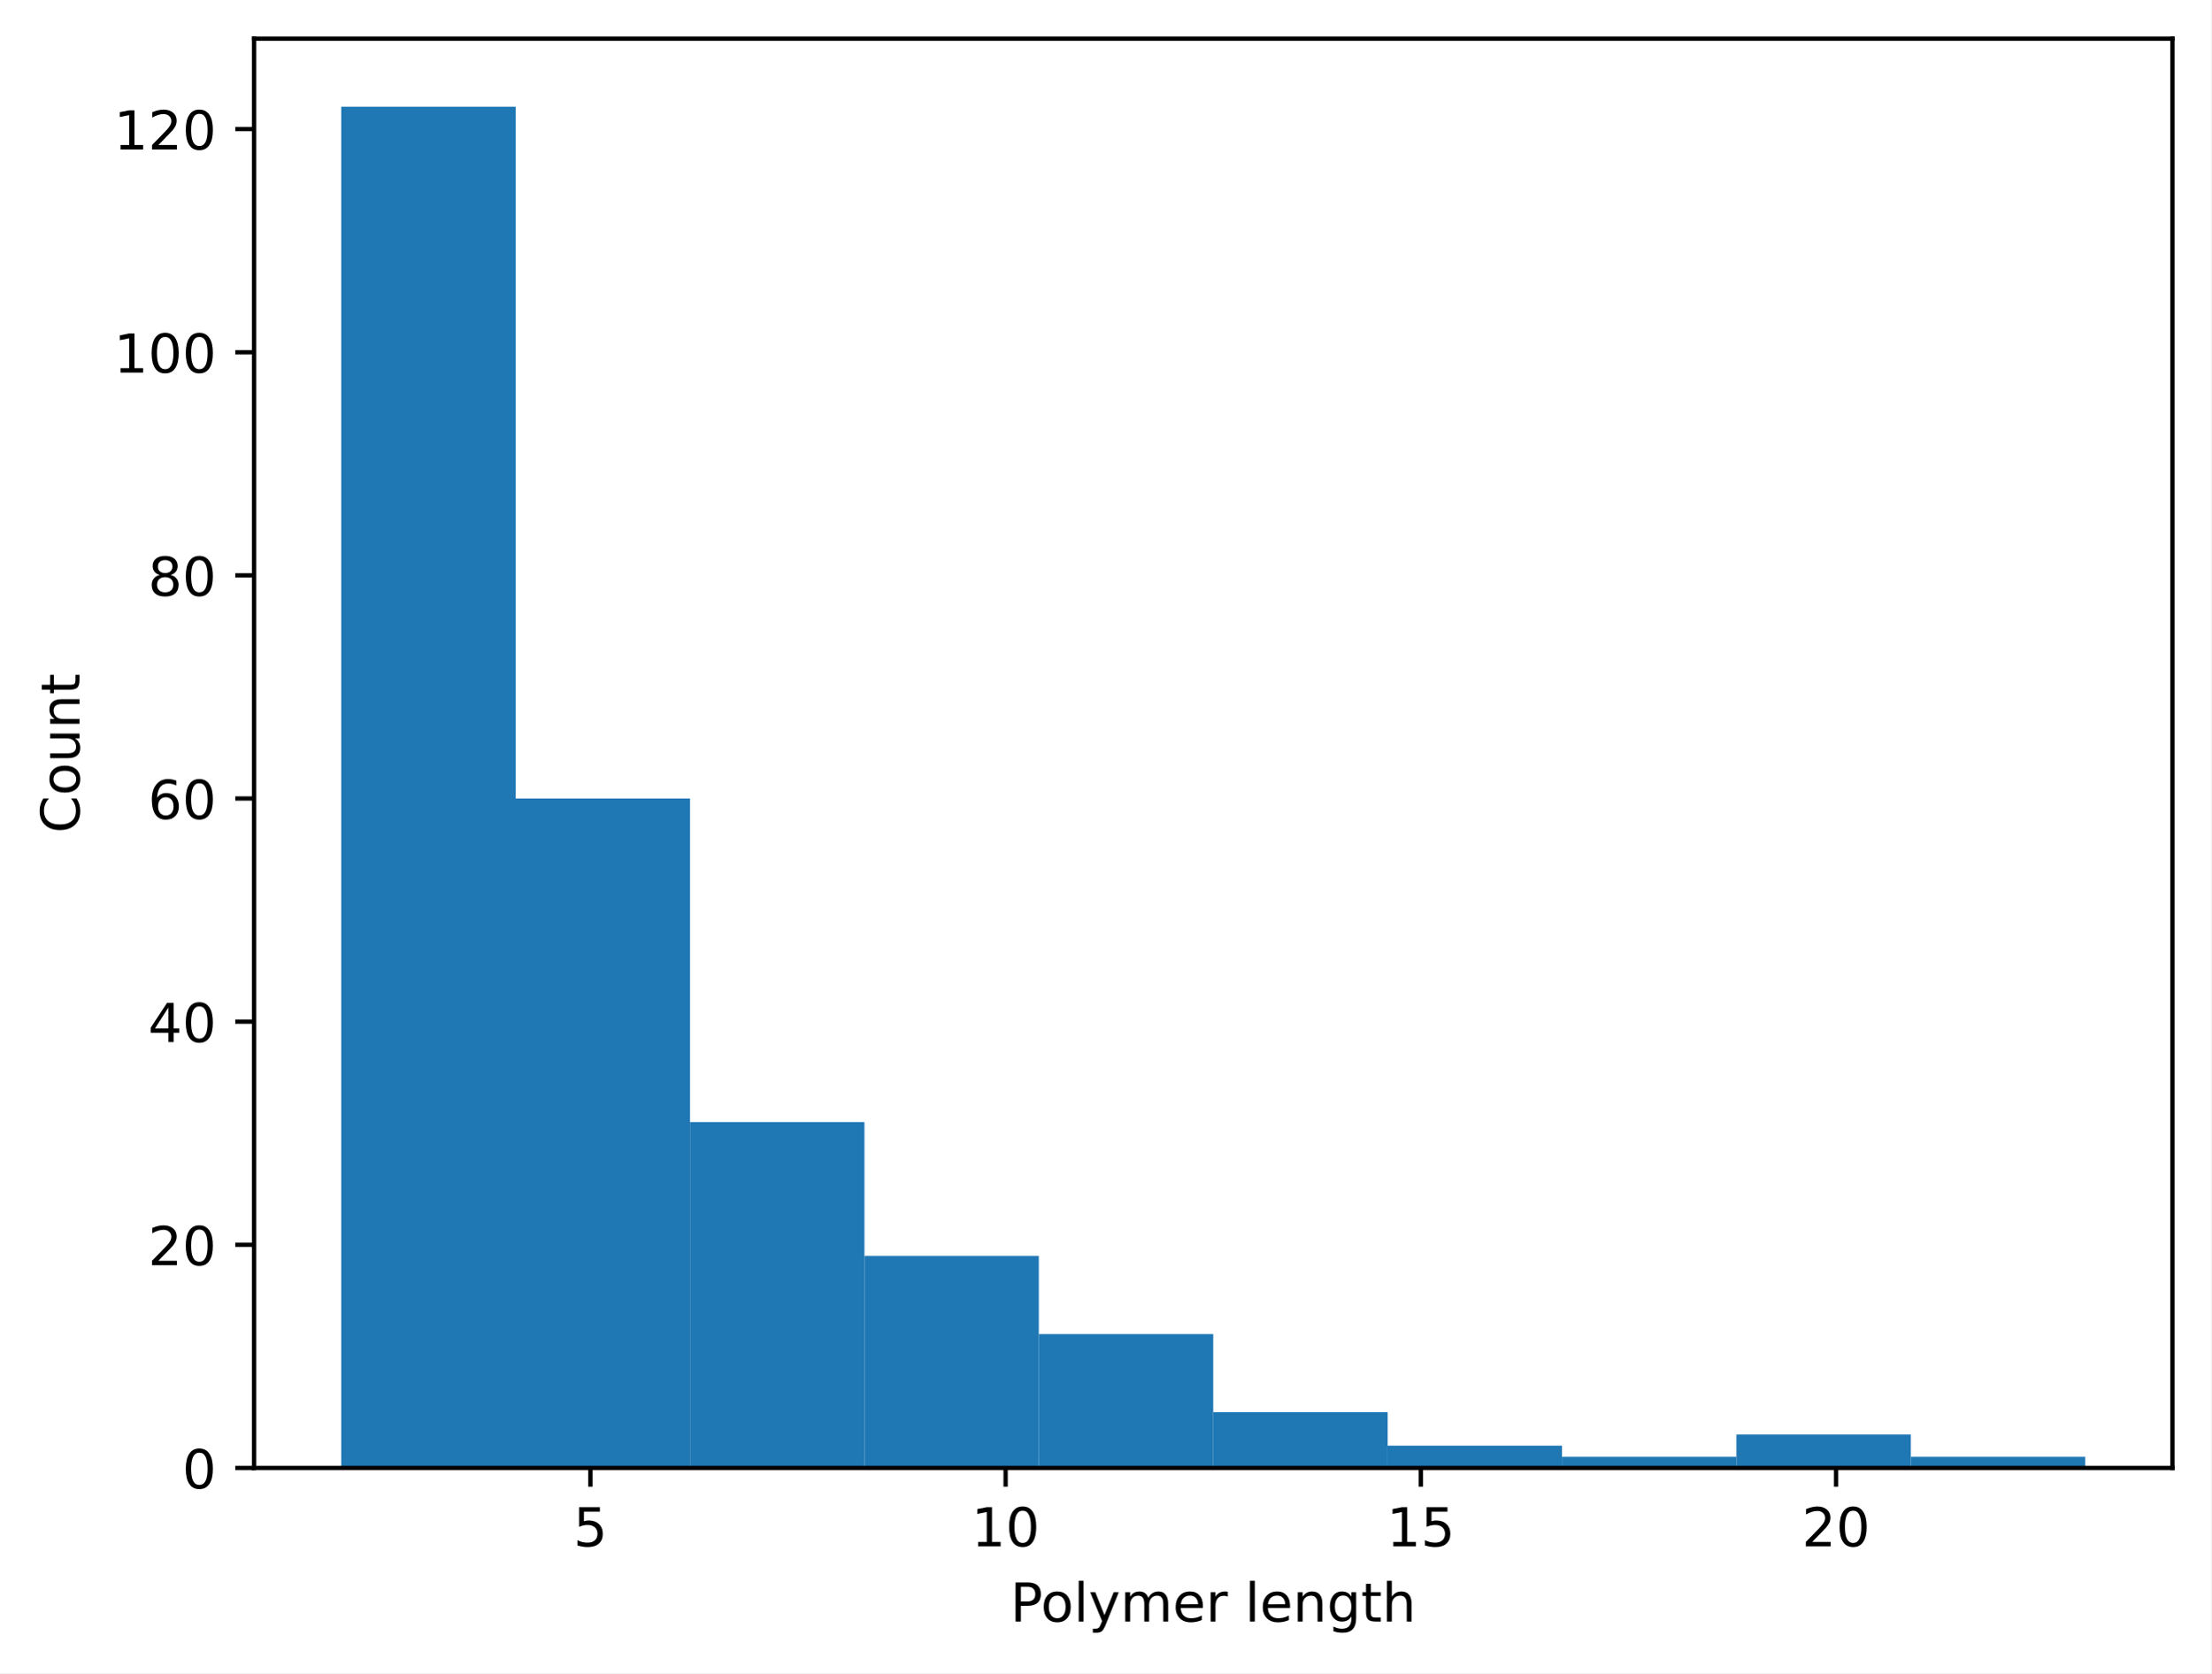
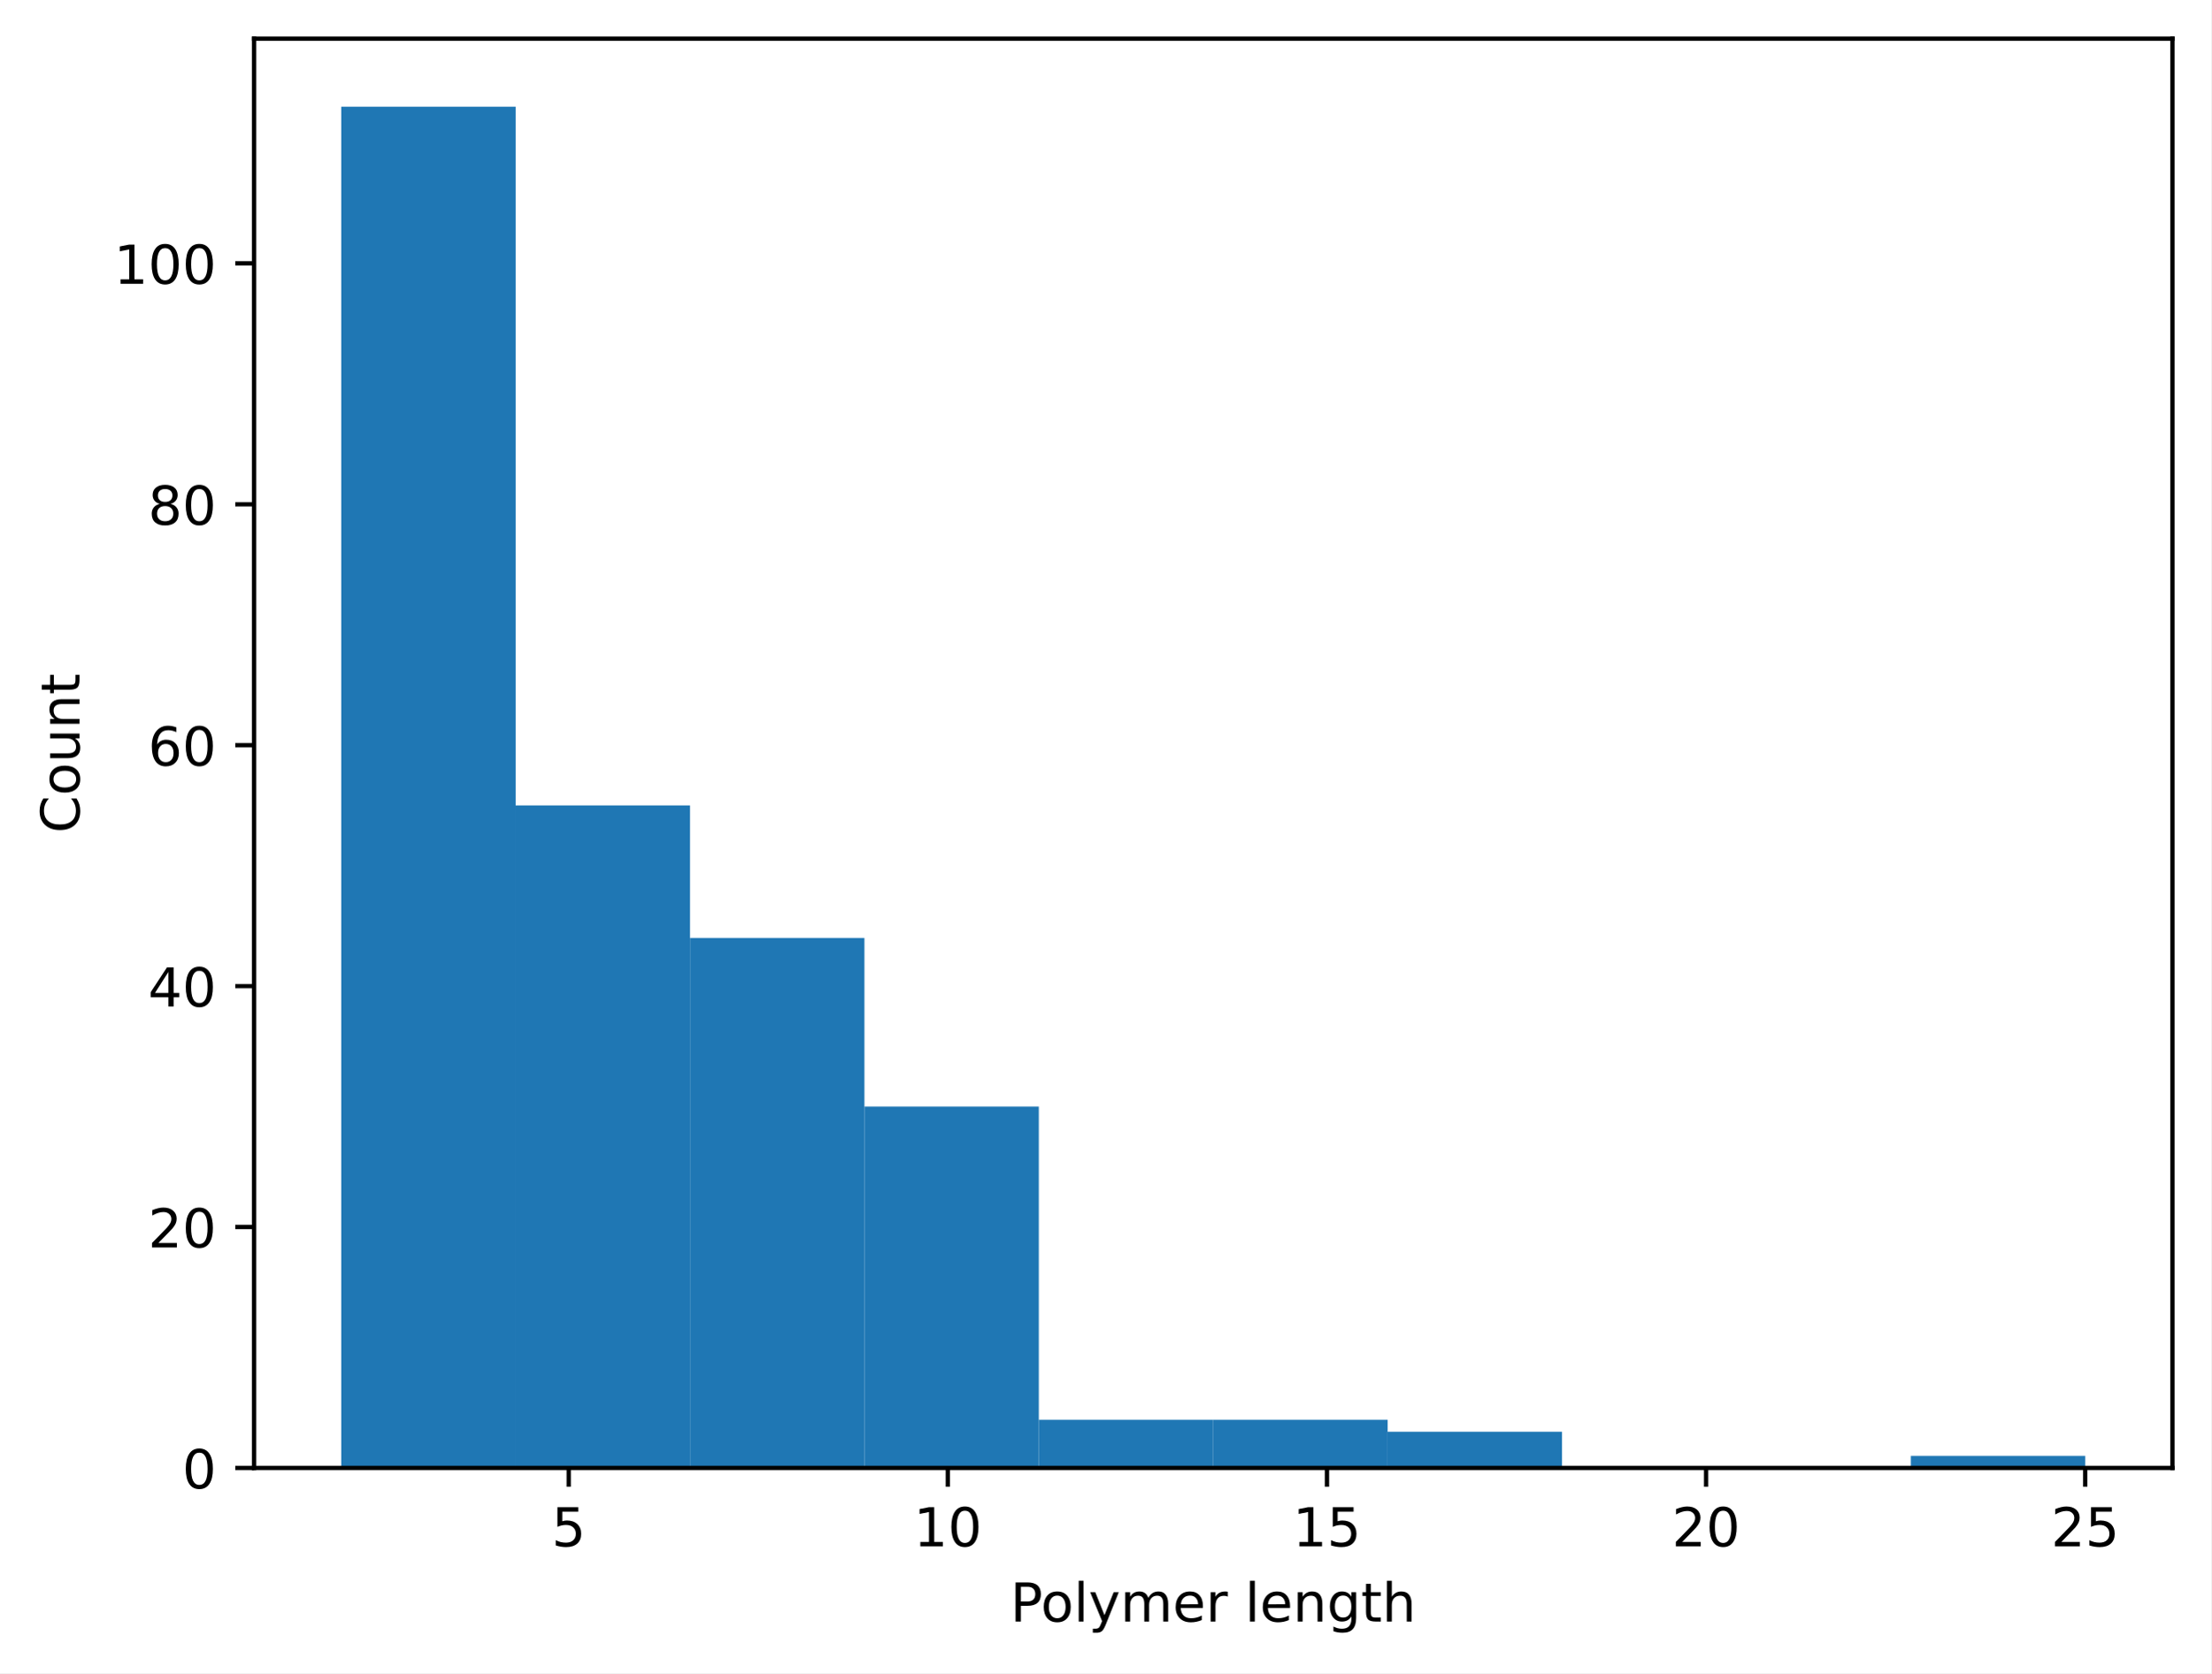
<svg xmlns="http://www.w3.org/2000/svg" xmlns:xlink="http://www.w3.org/1999/xlink" width="411.608pt" height="311.513pt" viewBox="0 0 411.608 311.513" version="1.1">
  <defs>
    <style type="text/css">*{stroke-linejoin: round; stroke-linecap: butt}</style>
  </defs>
  <g id="figure_1">
    <g id="patch_1">
      <path d="M 0 311.513  L 411.608 311.513  L 411.608 0  L 0 0  z " style="fill: #ffffff" />
    </g>
    <g id="axes_1">
      <g id="patch_2">
        <path d="M 47.288 273.312  L 404.408 273.312  L 404.408 7.2  L 47.288 7.2  z " style="fill: #ffffff" />
      </g>
      <g id="patch_3">
-         <path d="M 63.52 273.312  L 95.986 273.312  L 95.986 19.872  L 63.52 19.872  z " clip-path="url(#pc46c20048e)" style="fill: #1f77b4" />
+         <path d="M 63.52 273.312  L 95.986 273.312  L 95.986 19.872  L 63.52 19.872  z " clip-path="url(#pb63072b496)" style="fill: #1f77b4" />
      </g>
      <g id="patch_4">
-         <path d="M 95.986 273.312  L 128.451 273.312  L 128.451 148.669  L 95.986 148.669  z " clip-path="url(#pc46c20048e)" style="fill: #1f77b4" />
+         <path d="M 95.986 273.312  L 128.451 273.312  L 128.451 149.956  L 95.986 149.956  z " clip-path="url(#pb63072b496)" style="fill: #1f77b4" />
      </g>
      <g id="patch_5">
-         <path d="M 128.451 273.312  L 160.917 273.312  L 160.917 208.913  L 128.451 208.913  z " clip-path="url(#pc46c20048e)" style="fill: #1f77b4" />
+         <path d="M 128.451 273.312  L 160.917 273.312  L 160.917 174.627  L 128.451 174.627  z " clip-path="url(#pb63072b496)" style="fill: #1f77b4" />
      </g>
      <g id="patch_6">
-         <path d="M 160.917 273.312  L 193.382 273.312  L 193.382 233.842  L 160.917 233.842  z " clip-path="url(#pc46c20048e)" style="fill: #1f77b4" />
+         <path d="M 160.917 273.312  L 193.382 273.312  L 193.382 206.027  L 160.917 206.027  z " clip-path="url(#pb63072b496)" style="fill: #1f77b4" />
      </g>
      <g id="patch_7">
-         <path d="M 193.382 273.312  L 225.847 273.312  L 225.847 248.383  L 193.382 248.383  z " clip-path="url(#pc46c20048e)" style="fill: #1f77b4" />
+         <path d="M 193.382 273.312  L 225.847 273.312  L 225.847 264.341  L 193.382 264.341  z " clip-path="url(#pb63072b496)" style="fill: #1f77b4" />
      </g>
      <g id="patch_8">
-         <path d="M 225.847 273.312  L 258.313 273.312  L 258.313 262.925  L 225.847 262.925  z " clip-path="url(#pc46c20048e)" style="fill: #1f77b4" />
+         <path d="M 225.847 273.312  L 258.313 273.312  L 258.313 264.341  L 225.847 264.341  z " clip-path="url(#pb63072b496)" style="fill: #1f77b4" />
      </g>
      <g id="patch_9">
-         <path d="M 258.313 273.312  L 290.778 273.312  L 290.778 269.157  L 258.313 269.157  z " clip-path="url(#pc46c20048e)" style="fill: #1f77b4" />
+         <path d="M 258.313 273.312  L 290.778 273.312  L 290.778 266.584  L 258.313 266.584  z " clip-path="url(#pb63072b496)" style="fill: #1f77b4" />
      </g>
      <g id="patch_10">
-         <path d="M 290.778 273.312  L 323.244 273.312  L 323.244 271.235  L 290.778 271.235  z " clip-path="url(#pc46c20048e)" style="fill: #1f77b4" />
+         <path d="M 290.778 273.312  L 323.244 273.312  L 323.244 273.312  L 290.778 273.312  z " clip-path="url(#pb63072b496)" style="fill: #1f77b4" />
      </g>
      <g id="patch_11">
-         <path d="M 323.244 273.312  L 355.709 273.312  L 355.709 267.08  L 323.244 267.08  z " clip-path="url(#pc46c20048e)" style="fill: #1f77b4" />
+         <path d="M 323.244 273.312  L 355.709 273.312  L 355.709 273.312  L 323.244 273.312  z " clip-path="url(#pb63072b496)" style="fill: #1f77b4" />
      </g>
      <g id="patch_12">
-         <path d="M 355.709 273.312  L 388.175 273.312  L 388.175 271.235  L 355.709 271.235  z " clip-path="url(#pc46c20048e)" style="fill: #1f77b4" />
+         <path d="M 355.709 273.312  L 388.175 273.312  L 388.175 271.069  L 355.709 271.069  z " clip-path="url(#pb63072b496)" style="fill: #1f77b4" />
      </g>
      <g id="matplotlib.axis_1">
        <g id="xtick_1">
          <g id="line2d_1">
            <defs>
-               <path id="mf3ad00179a" d="M 0 0  L 0 3.5  " style="stroke: #000000; stroke-width: 0.8" />
-             </defs>
-             <g>
-               <use xlink:href="#mf3ad00179a" x="109.899" y="273.312" style="stroke: #000000; stroke-width: 0.8" />
+               <path id="m265ca7a765" d="M 0 0  L 0 3.5  " style="stroke: #000000; stroke-width: 0.8" />
+             </defs>
+             <g>
+               <use xlink:href="#m265ca7a765" x="105.866" y="273.312" style="stroke: #000000; stroke-width: 0.8" />
            </g>
          </g>
          <g id="text_1">
-             <g transform="translate(106.7182 287.9097) scale(0.1 -0.1)">
+             <g transform="translate(102.6852 287.9097) scale(0.1 -0.1)">
              <defs>
                <path id="DejaVuSans-18" d="M 691 4666  L 3169 4666  L 3169 4134  L 1269 4134  L 1269 2991  Q 1406 3038 1543 3061  Q 1681 3084 1819 3084  Q 2600 3084 3056 2656  Q 3513 2228 3513 1497  Q 3513 744 3044 326  Q 2575 -91 1722 -91  Q 1428 -91 1123 -41  Q 819 9 494 109  L 494 744  Q 775 591 1075 516  Q 1375 441 1709 441  Q 2250 441 2565 725  Q 2881 1009 2881 1497  Q 2881 1984 2565 2268  Q 2250 2553 1709 2553  Q 1456 2553 1204 2497  Q 953 2441 691 2322  L 691 4666  z " transform="scale(0.015625)" />
              </defs>
              <use xlink:href="#DejaVuSans-18" />
            </g>
          </g>
        </g>
        <g id="xtick_2">
          <g id="line2d_2">
            <g>
-               <use xlink:href="#mf3ad00179a" x="187.198" y="273.312" style="stroke: #000000; stroke-width: 0.8" />
+               <use xlink:href="#m265ca7a765" x="176.444" y="273.312" style="stroke: #000000; stroke-width: 0.8" />
            </g>
          </g>
          <g id="text_2">
-             <g transform="translate(180.8356 287.9097) scale(0.1 -0.1)">
+             <g transform="translate(170.081 287.9097) scale(0.1 -0.1)">
              <defs>
                <path id="DejaVuSans-14" d="M 794 531  L 1825 531  L 1825 4091  L 703 3866  L 703 4441  L 1819 4666  L 2450 4666  L 2450 531  L 3481 531  L 3481 0  L 794 0  L 794 531  z " transform="scale(0.015625)" />
                <path id="DejaVuSans-13" d="M 2034 4250  Q 1547 4250 1301 3770  Q 1056 3291 1056 2328  Q 1056 1369 1301 889  Q 1547 409 2034 409  Q 2525 409 2770 889  Q 3016 1369 3016 2328  Q 3016 3291 2770 3770  Q 2525 4250 2034 4250  z M 2034 4750  Q 2819 4750 3233 4129  Q 3647 3509 3647 2328  Q 3647 1150 3233 529  Q 2819 -91 2034 -91  Q 1250 -91 836 529  Q 422 1150 422 2328  Q 422 3509 836 4129  Q 1250 4750 2034 4750  z " transform="scale(0.015625)" />
              </defs>
              <use xlink:href="#DejaVuSans-14" />
              <use xlink:href="#DejaVuSans-13" transform="translate(63.625 0)" />
            </g>
          </g>
        </g>
        <g id="xtick_3">
          <g id="line2d_3">
            <g>
-               <use xlink:href="#mf3ad00179a" x="264.497" y="273.312" style="stroke: #000000; stroke-width: 0.8" />
+               <use xlink:href="#m265ca7a765" x="247.021" y="273.312" style="stroke: #000000; stroke-width: 0.8" />
            </g>
          </g>
          <g id="text_3">
-             <g transform="translate(258.1344 287.9097) scale(0.1 -0.1)">
+             <g transform="translate(240.6581 287.9097) scale(0.1 -0.1)">
              <use xlink:href="#DejaVuSans-14" />
              <use xlink:href="#DejaVuSans-18" transform="translate(63.625 0)" />
            </g>
          </g>
        </g>
        <g id="xtick_4">
          <g id="line2d_4">
            <g>
-               <use xlink:href="#mf3ad00179a" x="341.796" y="273.312" style="stroke: #000000; stroke-width: 0.8" />
+               <use xlink:href="#m265ca7a765" x="317.598" y="273.312" style="stroke: #000000; stroke-width: 0.8" />
            </g>
          </g>
          <g id="text_4">
-             <g transform="translate(335.4331 287.9097) scale(0.1 -0.1)">
+             <g transform="translate(311.2352 287.9097) scale(0.1 -0.1)">
              <defs>
                <path id="DejaVuSans-15" d="M 1228 531  L 3431 531  L 3431 0  L 469 0  L 469 531  Q 828 903 1448 1529  Q 2069 2156 2228 2338  Q 2531 2678 2651 2914  Q 2772 3150 2772 3378  Q 2772 3750 2511 3984  Q 2250 4219 1831 4219  Q 1534 4219 1204 4116  Q 875 4013 500 3803  L 500 4441  Q 881 4594 1212 4672  Q 1544 4750 1819 4750  Q 2544 4750 2975 4387  Q 3406 4025 3406 3419  Q 3406 3131 3298 2873  Q 3191 2616 2906 2266  Q 2828 2175 2409 1742  Q 1991 1309 1228 531  z " transform="scale(0.015625)" />
              </defs>
              <use xlink:href="#DejaVuSans-15" />
              <use xlink:href="#DejaVuSans-13" transform="translate(63.625 0)" />
            </g>
          </g>
        </g>
-         <g id="text_5">
+         <g id="xtick_5">
+           <g id="line2d_5">
+             <g>
+               <use xlink:href="#m265ca7a765" x="388.175" y="273.312" style="stroke: #000000; stroke-width: 0.8" />
+             </g>
+           </g>
+           <g id="text_5">
+             <g transform="translate(381.8123 287.9097) scale(0.1 -0.1)">
+               <use xlink:href="#DejaVuSans-15" />
+               <use xlink:href="#DejaVuSans-18" transform="translate(63.625 0)" />
+             </g>
+           </g>
+         </g>
+         <g id="text_6">
          <g transform="translate(188.0741 301.9104) scale(0.1 -0.1)">
            <defs>
              <path id="DejaVuSans-33" d="M 1259 4147  L 1259 2394  L 2053 2394  Q 2494 2394 2734 2622  Q 2975 2850 2975 3272  Q 2975 3691 2734 3919  Q 2494 4147 2053 4147  L 1259 4147  z M 628 4666  L 2053 4666  Q 2838 4666 3239 4311  Q 3641 3956 3641 3272  Q 3641 2581 3239 2228  Q 2838 1875 2053 1875  L 1259 1875  L 1259 0  L 628 0  L 628 4666  z " transform="scale(0.015625)" />
              <path id="DejaVuSans-52" d="M 1959 3097  Q 1497 3097 1228 2736  Q 959 2375 959 1747  Q 959 1119 1226 758  Q 1494 397 1959 397  Q 2419 397 2687 759  Q 2956 1122 2956 1747  Q 2956 2369 2687 2733  Q 2419 3097 1959 3097  z M 1959 3584  Q 2709 3584 3137 3096  Q 3566 2609 3566 1747  Q 3566 888 3137 398  Q 2709 -91 1959 -91  Q 1206 -91 779 398  Q 353 888 353 1747  Q 353 2609 779 3096  Q 1206 3584 1959 3584  z " transform="scale(0.015625)" />
              <path id="DejaVuSans-4f" d="M 603 4863  L 1178 4863  L 1178 0  L 603 0  L 603 4863  z " transform="scale(0.015625)" />
              <path id="DejaVuSans-5c" d="M 2059 -325  Q 1816 -950 1584 -1140  Q 1353 -1331 966 -1331  L 506 -1331  L 506 -850  L 844 -850  Q 1081 -850 1212 -737  Q 1344 -625 1503 -206  L 1606 56  L 191 3500  L 800 3500  L 1894 763  L 2988 3500  L 3597 3500  L 2059 -325  z " transform="scale(0.015625)" />
              <path id="DejaVuSans-50" d="M 3328 2828  Q 3544 3216 3844 3400  Q 4144 3584 4550 3584  Q 5097 3584 5394 3201  Q 5691 2819 5691 2113  L 5691 0  L 5113 0  L 5113 2094  Q 5113 2597 4934 2840  Q 4756 3084 4391 3084  Q 3944 3084 3684 2787  Q 3425 2491 3425 1978  L 3425 0  L 2847 0  L 2847 2094  Q 2847 2600 2669 2842  Q 2491 3084 2119 3084  Q 1678 3084 1418 2786  Q 1159 2488 1159 1978  L 1159 0  L 581 0  L 581 3500  L 1159 3500  L 1159 2956  Q 1356 3278 1631 3431  Q 1906 3584 2284 3584  Q 2666 3584 2933 3390  Q 3200 3197 3328 2828  z " transform="scale(0.015625)" />
              <path id="DejaVuSans-48" d="M 3597 1894  L 3597 1613  L 953 1613  Q 991 1019 1311 708  Q 1631 397 2203 397  Q 2534 397 2845 478  Q 3156 559 3463 722  L 3463 178  Q 3153 47 2828 -22  Q 2503 -91 2169 -91  Q 1331 -91 842 396  Q 353 884 353 1716  Q 353 2575 817 3079  Q 1281 3584 2069 3584  Q 2775 3584 3186 3129  Q 3597 2675 3597 1894  z M 3022 2063  Q 3016 2534 2758 2815  Q 2500 3097 2075 3097  Q 1594 3097 1305 2825  Q 1016 2553 972 2059  L 3022 2063  z " transform="scale(0.015625)" />
              <path id="DejaVuSans-55" d="M 2631 2963  Q 2534 3019 2420 3045  Q 2306 3072 2169 3072  Q 1681 3072 1420 2755  Q 1159 2438 1159 1844  L 1159 0  L 581 0  L 581 3500  L 1159 3500  L 1159 2956  Q 1341 3275 1631 3429  Q 1922 3584 2338 3584  Q 2397 3584 2469 3576  Q 2541 3569 2628 3553  L 2631 2963  z " transform="scale(0.015625)" />
              <path id="DejaVuSans-3" transform="scale(0.015625)" />
              <path id="DejaVuSans-51" d="M 3513 2113  L 3513 0  L 2938 0  L 2938 2094  Q 2938 2591 2744 2837  Q 2550 3084 2163 3084  Q 1697 3084 1428 2787  Q 1159 2491 1159 1978  L 1159 0  L 581 0  L 581 3500  L 1159 3500  L 1159 2956  Q 1366 3272 1645 3428  Q 1925 3584 2291 3584  Q 2894 3584 3203 3211  Q 3513 2838 3513 2113  z " transform="scale(0.015625)" />
              <path id="DejaVuSans-4a" d="M 2906 1791  Q 2906 2416 2648 2759  Q 2391 3103 1925 3103  Q 1463 3103 1205 2759  Q 947 2416 947 1791  Q 947 1169 1205 825  Q 1463 481 1925 481  Q 2391 481 2648 825  Q 2906 1169 2906 1791  z M 3481 434  Q 3481 -459 3084 -895  Q 2688 -1331 1869 -1331  Q 1566 -1331 1297 -1286  Q 1028 -1241 775 -1147  L 775 -588  Q 1028 -725 1275 -790  Q 1522 -856 1778 -856  Q 2344 -856 2625 -561  Q 2906 -266 2906 331  L 2906 616  Q 2728 306 2450 153  Q 2172 0 1784 0  Q 1141 0 747 490  Q 353 981 353 1791  Q 353 2603 747 3093  Q 1141 3584 1784 3584  Q 2172 3584 2450 3431  Q 2728 3278 2906 2969  L 2906 3500  L 3481 3500  L 3481 434  z " transform="scale(0.015625)" />
              <path id="DejaVuSans-57" d="M 1172 4494  L 1172 3500  L 2356 3500  L 2356 3053  L 1172 3053  L 1172 1153  Q 1172 725 1289 603  Q 1406 481 1766 481  L 2356 481  L 2356 0  L 1766 0  Q 1100 0 847 248  Q 594 497 594 1153  L 594 3053  L 172 3053  L 172 3500  L 594 3500  L 594 4494  L 1172 4494  z " transform="scale(0.015625)" />
              <path id="DejaVuSans-4b" d="M 3513 2113  L 3513 0  L 2938 0  L 2938 2094  Q 2938 2591 2744 2837  Q 2550 3084 2163 3084  Q 1697 3084 1428 2787  Q 1159 2491 1159 1978  L 1159 0  L 581 0  L 581 4863  L 1159 4863  L 1159 2956  Q 1366 3272 1645 3428  Q 1925 3584 2291 3584  Q 2894 3584 3203 3211  Q 3513 2838 3513 2113  z " transform="scale(0.015625)" />
            </defs>
            <use xlink:href="#DejaVuSans-33" />
            <use xlink:href="#DejaVuSans-52" transform="translate(56.73438 0)" />
            <use xlink:href="#DejaVuSans-4f" transform="translate(117.9219 0)" />
            <use xlink:href="#DejaVuSans-5c" transform="translate(145.7031 0)" />
            <use xlink:href="#DejaVuSans-50" transform="translate(204.8906 0)" />
            <use xlink:href="#DejaVuSans-48" transform="translate(302.2969 0)" />
            <use xlink:href="#DejaVuSans-55" transform="translate(363.8281 0)" />
            <use xlink:href="#DejaVuSans-3" transform="translate(404.9375 0)" />
            <use xlink:href="#DejaVuSans-4f" transform="translate(436.7188 0)" />
            <use xlink:href="#DejaVuSans-48" transform="translate(464.5 0)" />
            <use xlink:href="#DejaVuSans-51" transform="translate(526.0312 0)" />
            <use xlink:href="#DejaVuSans-4a" transform="translate(589.4062 0)" />
            <use xlink:href="#DejaVuSans-57" transform="translate(652.8906 0)" />
            <use xlink:href="#DejaVuSans-4b" transform="translate(692.0938 0)" />
          </g>
        </g>
      </g>
      <g id="matplotlib.axis_2">
        <g id="ytick_1">
-           <g id="line2d_5">
-             <defs>
-               <path id="m99252aa3fc" d="M 0 0  L -3.5 0  " style="stroke: #000000; stroke-width: 0.8" />
-             </defs>
-             <g>
-               <use xlink:href="#m99252aa3fc" x="47.288" y="273.312" style="stroke: #000000; stroke-width: 0.8" />
-             </g>
-           </g>
-           <g id="text_6">
+           <g id="line2d_6">
+             <defs>
+               <path id="m5c61751b31" d="M 0 0  L -3.5 0  " style="stroke: #000000; stroke-width: 0.8" />
+             </defs>
+             <g>
+               <use xlink:href="#m5c61751b31" x="47.288" y="273.312" style="stroke: #000000; stroke-width: 0.8" />
+             </g>
+           </g>
+           <g id="text_7">
            <g transform="translate(33.925 277.1108) scale(0.1 -0.1)">
              <use xlink:href="#DejaVuSans-13" />
            </g>
          </g>
        </g>
        <g id="ytick_2">
-           <g id="line2d_6">
-             <g>
-               <use xlink:href="#m99252aa3fc" x="47.288" y="231.764" style="stroke: #000000; stroke-width: 0.8" />
-             </g>
-           </g>
-           <g id="text_7">
-             <g transform="translate(27.5625 235.5633) scale(0.1 -0.1)">
+           <g id="line2d_7">
+             <g>
+               <use xlink:href="#m5c61751b31" x="47.288" y="228.455" style="stroke: #000000; stroke-width: 0.8" />
+             </g>
+           </g>
+           <g id="text_8">
+             <g transform="translate(27.5625 232.2542) scale(0.1 -0.1)">
              <use xlink:href="#DejaVuSans-15" />
              <use xlink:href="#DejaVuSans-13" transform="translate(63.625 0)" />
            </g>
          </g>
        </g>
        <g id="ytick_3">
-           <g id="line2d_7">
-             <g>
-               <use xlink:href="#m99252aa3fc" x="47.288" y="190.217" style="stroke: #000000; stroke-width: 0.8" />
-             </g>
-           </g>
-           <g id="text_8">
-             <g transform="translate(27.5625 194.0157) scale(0.1 -0.1)">
+           <g id="line2d_8">
+             <g>
+               <use xlink:href="#m5c61751b31" x="47.288" y="183.599" style="stroke: #000000; stroke-width: 0.8" />
+             </g>
+           </g>
+           <g id="text_9">
+             <g transform="translate(27.5625 187.3976) scale(0.1 -0.1)">
              <defs>
                <path id="DejaVuSans-17" d="M 2419 4116  L 825 1625  L 2419 1625  L 2419 4116  z M 2253 4666  L 3047 4666  L 3047 1625  L 3713 1625  L 3713 1100  L 3047 1100  L 3047 0  L 2419 0  L 2419 1100  L 313 1100  L 313 1709  L 2253 4666  z " transform="scale(0.015625)" />
              </defs>
              <use xlink:href="#DejaVuSans-17" />
              <use xlink:href="#DejaVuSans-13" transform="translate(63.625 0)" />
            </g>
          </g>
        </g>
        <g id="ytick_4">
-           <g id="line2d_8">
-             <g>
-               <use xlink:href="#m99252aa3fc" x="47.288" y="148.669" style="stroke: #000000; stroke-width: 0.8" />
-             </g>
-           </g>
-           <g id="text_9">
-             <g transform="translate(27.5625 152.4682) scale(0.1 -0.1)">
+           <g id="line2d_9">
+             <g>
+               <use xlink:href="#m5c61751b31" x="47.288" y="138.742" style="stroke: #000000; stroke-width: 0.8" />
+             </g>
+           </g>
+           <g id="text_10">
+             <g transform="translate(27.5625 142.5409) scale(0.1 -0.1)">
              <defs>
                <path id="DejaVuSans-19" d="M 2113 2584  Q 1688 2584 1439 2293  Q 1191 2003 1191 1497  Q 1191 994 1439 701  Q 1688 409 2113 409  Q 2538 409 2786 701  Q 3034 994 3034 1497  Q 3034 2003 2786 2293  Q 2538 2584 2113 2584  z M 3366 4563  L 3366 3988  Q 3128 4100 2886 4159  Q 2644 4219 2406 4219  Q 1781 4219 1451 3797  Q 1122 3375 1075 2522  Q 1259 2794 1537 2939  Q 1816 3084 2150 3084  Q 2853 3084 3261 2657  Q 3669 2231 3669 1497  Q 3669 778 3244 343  Q 2819 -91 2113 -91  Q 1303 -91 875 529  Q 447 1150 447 2328  Q 447 3434 972 4092  Q 1497 4750 2381 4750  Q 2619 4750 2861 4703  Q 3103 4656 3366 4563  z " transform="scale(0.015625)" />
              </defs>
              <use xlink:href="#DejaVuSans-19" />
              <use xlink:href="#DejaVuSans-13" transform="translate(63.625 0)" />
            </g>
          </g>
        </g>
        <g id="ytick_5">
-           <g id="line2d_9">
-             <g>
-               <use xlink:href="#m99252aa3fc" x="47.288" y="107.122" style="stroke: #000000; stroke-width: 0.8" />
-             </g>
-           </g>
-           <g id="text_10">
-             <g transform="translate(27.5625 110.9207) scale(0.1 -0.1)">
+           <g id="line2d_10">
+             <g>
+               <use xlink:href="#m5c61751b31" x="47.288" y="93.885" style="stroke: #000000; stroke-width: 0.8" />
+             </g>
+           </g>
+           <g id="text_11">
+             <g transform="translate(27.5625 97.68428) scale(0.1 -0.1)">
              <defs>
                <path id="DejaVuSans-1b" d="M 2034 2216  Q 1584 2216 1326 1975  Q 1069 1734 1069 1313  Q 1069 891 1326 650  Q 1584 409 2034 409  Q 2484 409 2743 651  Q 3003 894 3003 1313  Q 3003 1734 2745 1975  Q 2488 2216 2034 2216  z M 1403 2484  Q 997 2584 770 2862  Q 544 3141 544 3541  Q 544 4100 942 4425  Q 1341 4750 2034 4750  Q 2731 4750 3128 4425  Q 3525 4100 3525 3541  Q 3525 3141 3298 2862  Q 3072 2584 2669 2484  Q 3125 2378 3379 2068  Q 3634 1759 3634 1313  Q 3634 634 3220 271  Q 2806 -91 2034 -91  Q 1263 -91 848 271  Q 434 634 434 1313  Q 434 1759 690 2068  Q 947 2378 1403 2484  z M 1172 3481  Q 1172 3119 1398 2916  Q 1625 2713 2034 2713  Q 2441 2713 2670 2916  Q 2900 3119 2900 3481  Q 2900 3844 2670 4047  Q 2441 4250 2034 4250  Q 1625 4250 1398 4047  Q 1172 3844 1172 3481  z " transform="scale(0.015625)" />
              </defs>
              <use xlink:href="#DejaVuSans-1b" />
              <use xlink:href="#DejaVuSans-13" transform="translate(63.625 0)" />
            </g>
          </g>
        </g>
        <g id="ytick_6">
-           <g id="line2d_10">
-             <g>
-               <use xlink:href="#m99252aa3fc" x="47.288" y="65.574" style="stroke: #000000; stroke-width: 0.8" />
-             </g>
-           </g>
-           <g id="text_11">
-             <g transform="translate(21.2 69.37312) scale(0.1 -0.1)">
+           <g id="line2d_11">
+             <g>
+               <use xlink:href="#m5c61751b31" x="47.288" y="49.029" style="stroke: #000000; stroke-width: 0.8" />
+             </g>
+           </g>
+           <g id="text_12">
+             <g transform="translate(21.2 52.82764) scale(0.1 -0.1)">
              <use xlink:href="#DejaVuSans-14" />
              <use xlink:href="#DejaVuSans-13" transform="translate(63.625 0)" />
-               <use xlink:href="#DejaVuSans-13" transform="translate(127.25 0)" />
-             </g>
-           </g>
-         </g>
-         <g id="ytick_7">
-           <g id="line2d_11">
-             <g>
-               <use xlink:href="#m99252aa3fc" x="47.288" y="24.027" style="stroke: #000000; stroke-width: 0.8" />
-             </g>
-           </g>
-           <g id="text_12">
-             <g transform="translate(21.2 27.82558) scale(0.1 -0.1)">
-               <use xlink:href="#DejaVuSans-14" />
-               <use xlink:href="#DejaVuSans-15" transform="translate(63.625 0)" />
              <use xlink:href="#DejaVuSans-13" transform="translate(127.25 0)" />
            </g>
          </g>
        </g>
        <g id="text_13">
          <g transform="translate(14.79766 155.1044) rotate(-90) scale(0.1 -0.1)">
            <defs>
              <path id="DejaVuSans-26" d="M 4122 4306  L 4122 3641  Q 3803 3938 3442 4084  Q 3081 4231 2675 4231  Q 1875 4231 1450 3742  Q 1025 3253 1025 2328  Q 1025 1406 1450 917  Q 1875 428 2675 428  Q 3081 428 3442 575  Q 3803 722 4122 1019  L 4122 359  Q 3791 134 3420 21  Q 3050 -91 2638 -91  Q 1578 -91 968 557  Q 359 1206 359 2328  Q 359 3453 968 4101  Q 1578 4750 2638 4750  Q 3056 4750 3426 4639  Q 3797 4528 4122 4306  z " transform="scale(0.015625)" />
              <path id="DejaVuSans-58" d="M 544 1381  L 544 3500  L 1119 3500  L 1119 1403  Q 1119 906 1312 657  Q 1506 409 1894 409  Q 2359 409 2629 706  Q 2900 1003 2900 1516  L 2900 3500  L 3475 3500  L 3475 0  L 2900 0  L 2900 538  Q 2691 219 2414 64  Q 2138 -91 1772 -91  Q 1169 -91 856 284  Q 544 659 544 1381  z M 1991 3584  L 1991 3584  z " transform="scale(0.015625)" />
            </defs>
            <use xlink:href="#DejaVuSans-26" />
            <use xlink:href="#DejaVuSans-52" transform="translate(69.82812 0)" />
            <use xlink:href="#DejaVuSans-58" transform="translate(131.0156 0)" />
            <use xlink:href="#DejaVuSans-51" transform="translate(194.3906 0)" />
            <use xlink:href="#DejaVuSans-57" transform="translate(257.7656 0)" />
          </g>
        </g>
      </g>
      <g id="patch_13">
        <path d="M 47.288 273.312  L 47.288 7.2  " style="fill: none; stroke: #000000; stroke-width: 0.8; stroke-linejoin: miter; stroke-linecap: square" />
      </g>
      <g id="patch_14">
        <path d="M 404.408 273.312  L 404.408 7.2  " style="fill: none; stroke: #000000; stroke-width: 0.8; stroke-linejoin: miter; stroke-linecap: square" />
      </g>
      <g id="patch_15">
        <path d="M 47.288 273.312  L 404.408 273.312  " style="fill: none; stroke: #000000; stroke-width: 0.8; stroke-linejoin: miter; stroke-linecap: square" />
      </g>
      <g id="patch_16">
        <path d="M 47.288 7.2  L 404.408 7.2  " style="fill: none; stroke: #000000; stroke-width: 0.8; stroke-linejoin: miter; stroke-linecap: square" />
      </g>
    </g>
  </g>
  <defs>
-     <clipPath id="pc46c20048e">
+     <clipPath id="pb63072b496">
      <rect x="47.288" y="7.2" width="357.12" height="266.112" />
    </clipPath>
  </defs>
</svg>
